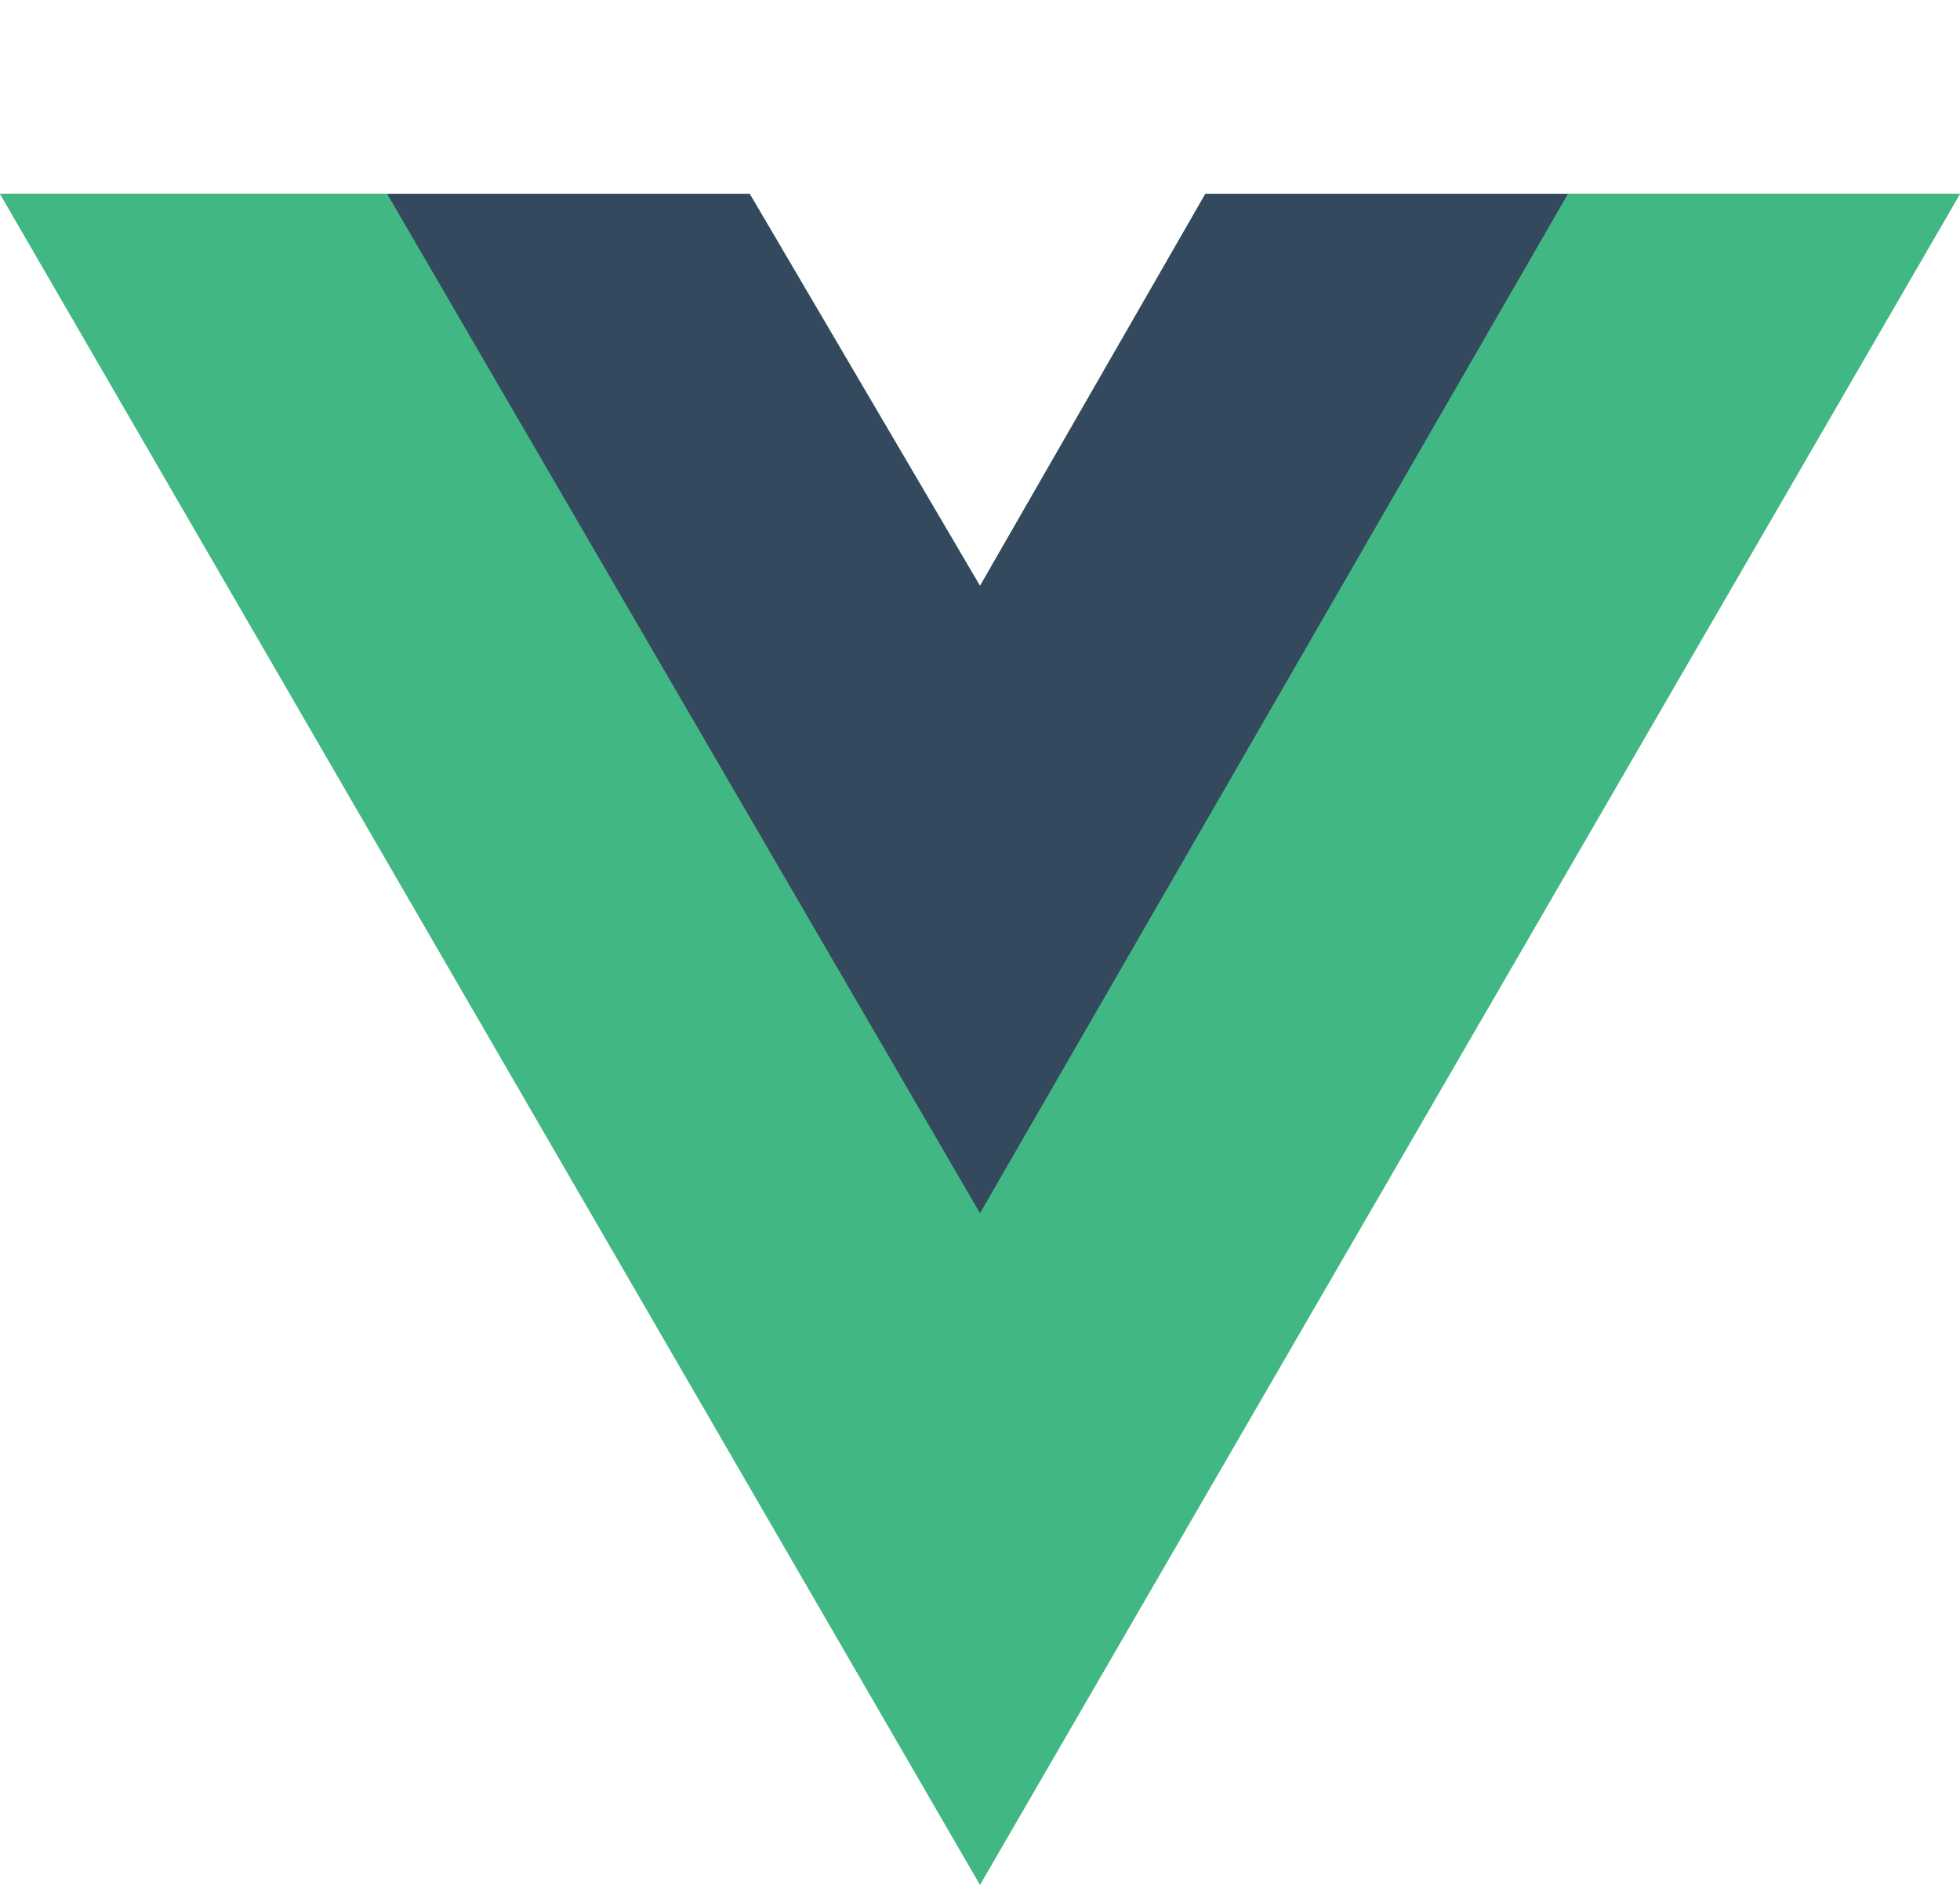
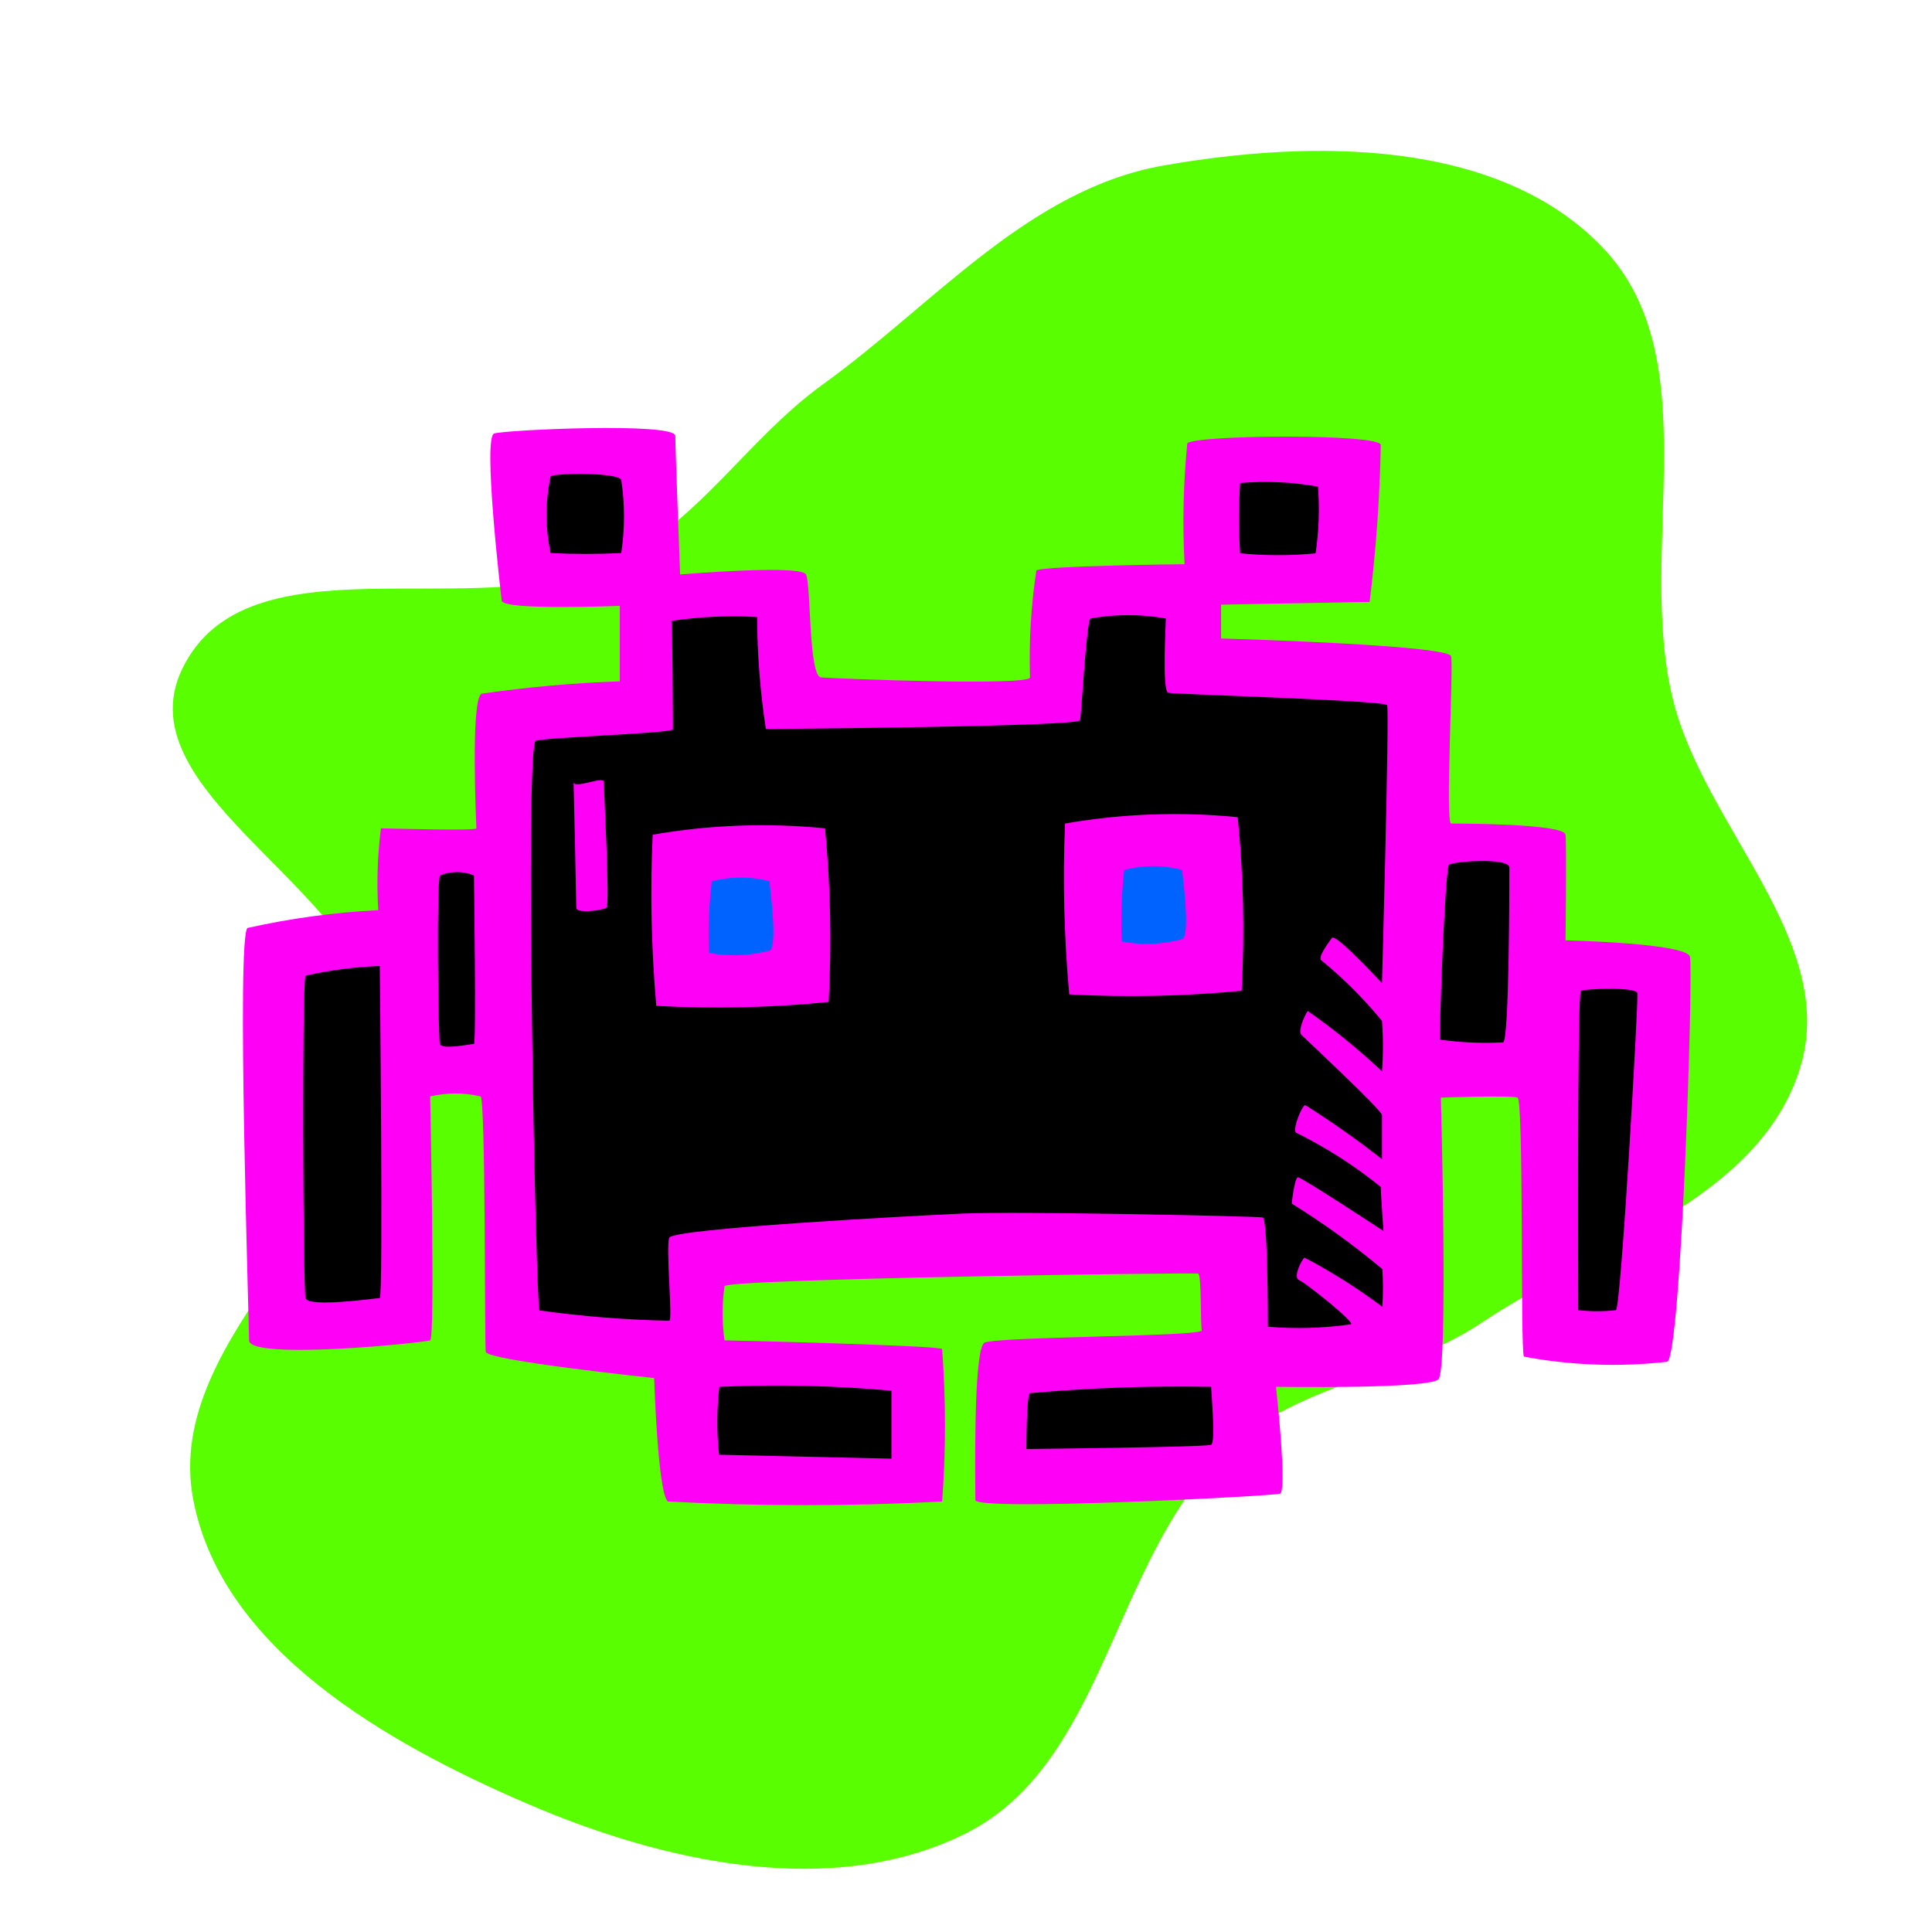
- <svg xmlns="http://www.w3.org/2000/svg" aria-hidden="true" role="img" class="iconify iconify--logos" width="37.07" height="36" preserveAspectRatio="xMidYMid meet" viewBox="0 0 256 198">
-   <path fill="#41B883" d="M204.8 0H256L128 220.8L0 0h97.92L128 51.2L157.44 0h47.36Z" />
-   <path fill="#41B883" d="m0 0l128 220.8L256 0h-51.2L128 132.48L50.56 0H0Z" />
-   <path fill="#35495E" d="M50.56 0L128 133.12L204.8 0h-47.36L128 51.2L97.92 0H50.56Z" />
+ <svg xmlns="http://www.w3.org/2000/svg" width="256px" height="256px" viewBox="0 0 64.00 64.00" fill="#ff0088" stroke="#ff0088" stroke-width="0.001" transform="matrix(1, 0, 0, 1, 0, 0)rotate(0)">
+   <g id="SVGRepo_bgCarrier" stroke-width="0" transform="translate(0,0), scale(1)">
+     <path transform="translate(0, 0), scale(2)" d="M16,30.365C18.291,29.215,18.422,25.889,20.244,24.086C21.405,22.937,23.193,22.811,24.551,21.902C26.449,20.632,29.152,19.862,29.818,17.678C30.456,15.584,28.216,13.69,27.703,11.562C27.104,9.078,28.309,5.945,26.544,4.099C24.813,2.29,21.733,2.309,19.268,2.742C17.033,3.135,15.467,5.043,13.626,6.369C12.361,7.281,11.531,8.713,10.105,9.346C7.85,10.347,4.094,8.856,3.019,11.077C1.997,13.187,6.282,14.832,6.313,17.176C6.35,19.972,2.679,22.088,3.2,24.835C3.671,27.318,6.401,28.868,8.721,29.87C10.986,30.849,13.794,31.472,16,30.365" fill="#59ff00" strokewidth="0" />
+   </g>
+   <g id="SVGRepo_tracerCarrier" stroke-linecap="round" stroke-linejoin="round" stroke="#1eff00" stroke-width="1.664" />
+   <g id="SVGRepo_iconCarrier">
+     <path d="m12.53 30.15a14.26 14.26 0 0 1 .09-2.71c.16 0 3.16.09 3.16 0s-.2-4.25.17-4.46a42.49 42.49 0 0 1 4.58-.41v-2.5s-3.87.16-3.91-.17-.63-5.42-.25-5.54 6-.38 6 .08.16 4.59.16 4.59 4-.34 4.17 0 .08 3.37.5 3.41 6.92.29 6.92 0a19.59 19.59 0 0 1 .21-3.54c.2-.16 4.91-.21 4.91-.21a26.21 26.21 0 0 1 .09-4c.2-.29 6.41-.33 6.41.05a49.43 49.43 0 0 1 -.37 5.2c-.17 0-4.92.09-4.92.09v1.12s7.54.21 7.62.59-.2 5.54 0 5.54 3.75 0 3.79.37 0 3.5 0 3.5 4 .09 4.12.54-.29 13.21-.75 13.42a16 16 0 0 1 -4.75-.17c-.12-.25 0-8.5-.21-8.58s-2.54 0-2.54 0 .25 9-.08 9.33-5.38.25-5.38.25.38 3.46.13 3.54-10.09.59-10.09.21-.08-5 .3-5.21 7.25-.2 7.2-.41 0-1.84-.12-1.88-15.69.17-15.69.42a6.42 6.42 0 0 0 0 1.79c.13 0 7.17.17 7.21.29a34.05 34.05 0 0 1 0 5.05 85.93 85.93 0 0 1 -9.08 0c-.34-.21-.46-4.09-.46-4.09s-5.54-.58-5.58-.87 0-8.34-.17-8.46a3.69 3.69 0 0 0 -1.67 0c0 .13.17 8 0 8.08s-6 .67-6 0-.42-13.4-.05-13.66a25.8 25.8 0 0 1 4.33-.59z" fill="#ff00f7" />
+     <g fill="#000000">
+       <path d="m10.12 32.32a13.49 13.49 0 0 1 2.46-.32s.12 11 0 11-2.38.33-2.46 0-.12-10.47 0-10.68z" />
+       <path d="m14.58 29a1.47 1.47 0 0 1 1.12 0c0 .12.08 5.58 0 5.58s-1.08.21-1.13 0-.12-5.47.01-5.58z" />
+       <path d="m18.24 15.78c.18-.12 2.25-.13 2.34.12a8.13 8.13 0 0 1 0 2.42 23 23 0 0 1 -2.34 0 6.06 6.06 0 0 1 0-2.54z" />
+       <path d="m41.08 16a9.9 9.9 0 0 1 2.58.12 9.92 9.92 0 0 1 -.08 2.21 13 13 0 0 1 -2.5 0 19.4 19.4 0 0 1 0-2.33z" />
+     </g>
+     <path d="m22.24 20.57a13.52 13.52 0 0 1 2.84-.13 25.27 25.27 0 0 0 .29 3.71c.16 0 10.37-.08 10.41-.29s.21-3.25.34-3.37a7 7 0 0 1 2.5 0c0 .16-.13 2.41.08 2.46s7.17.25 7.25.41-.17 9.21-.17 9.21-1.54-1.67-1.66-1.5-.5.67-.34.75a14.21 14.21 0 0 1 2 2 11.15 11.15 0 0 1 0 1.67 22.17 22.17 0 0 0 -2.46-2c-.09.12-.34.66-.21.79s2.67 2.5 2.67 2.66 0 1.46 0 1.46a29.93 29.93 0 0 0 -2.54-1.79c-.12 0-.46.88-.29.92a14.88 14.88 0 0 1 2.79 1.79c0 .25.09 1.46.09 1.46s-2.71-1.78-2.83-1.78-.21.87-.21.87a25.8 25.8 0 0 1 3 2.17 8.81 8.81 0 0 1 0 1.25 18.78 18.78 0 0 0 -2.58-1.63c-.13.13-.38.67-.17.75s1.88 1.42 1.71 1.46a12.26 12.26 0 0 1 -2.75.08c0-.16 0-3.58-.17-3.62s-8.08-.21-9.91-.13-9.63.5-9.75.8.12 2.75 0 2.75a36 36 0 0 1 -4.3-.34c-.12-.16-.5-18.75-.12-18.87s4.54-.25 4.54-.38-.01-3.47-.05-3.59z" fill="#000000" />
+     <path d="m21.62 27.65a21.2 21.2 0 0 1 5.71-.21 38.53 38.53 0 0 1 .12 5.75 36.53 36.53 0 0 1 -5.71.13 43.08 43.08 0 0 1 -.12-5.67z" fill="#ff00f7" />
+     <path d="m23.58 29.19a3.86 3.86 0 0 1 1.91 0c0 .13.29 2.17 0 2.3a4.59 4.59 0 0 1 -2 .08 14.46 14.46 0 0 1 .09-2.38z" fill="#0062ff" />
+     <path d="m35.28 27.28a21.23 21.23 0 0 1 5.72-.21 37.28 37.28 0 0 1 .13 5.75 37.8 37.8 0 0 1 -5.71.12 43 43 0 0 1 -.14-5.66z" fill="#ff00f7" />
+     <path d="m37.24 28.82a3.67 3.67 0 0 1 1.92 0c0 .12.29 2.17 0 2.29a4.44 4.44 0 0 1 -2 .08 15.54 15.54 0 0 1 .08-2.37z" fill="#0062ff" />
+     <path d="m19 25.9c0 .26 1-.21 1 0s.21 4.09.09 4.17-1 .21-1 0-.09-4.25-.09-4.17z" fill="#ff00f7" />
+     <path d="m48 28.65c.12-.12 2-.25 2 .09s0 5.79-.21 5.79a10.7 10.7 0 0 1 -2.08-.09c-.05-.12.16-5.7.29-5.79z" fill="#000000" />
+     <path d="m52.37 32.82c.2-.07 1.83-.13 1.87.08s-.54 10.42-.71 10.5a5.45 5.45 0 0 1 -1.25 0s-.04-10.54.09-10.58z" fill="#000000" />
+     <path d="m23.83 45.94a42.27 42.27 0 0 1 5.7.13v2.25l-5.71-.13a10 10 0 0 1 .01-2.25z" fill="#000000" />
+     <path d="m34.12 46.15a56.06 56.06 0 0 1 6-.21c0 .17.16 1.84 0 1.92s-6.12.14-6.12.14 0-1.81.12-1.85z" fill="#000000" />
+   </g>
</svg>
